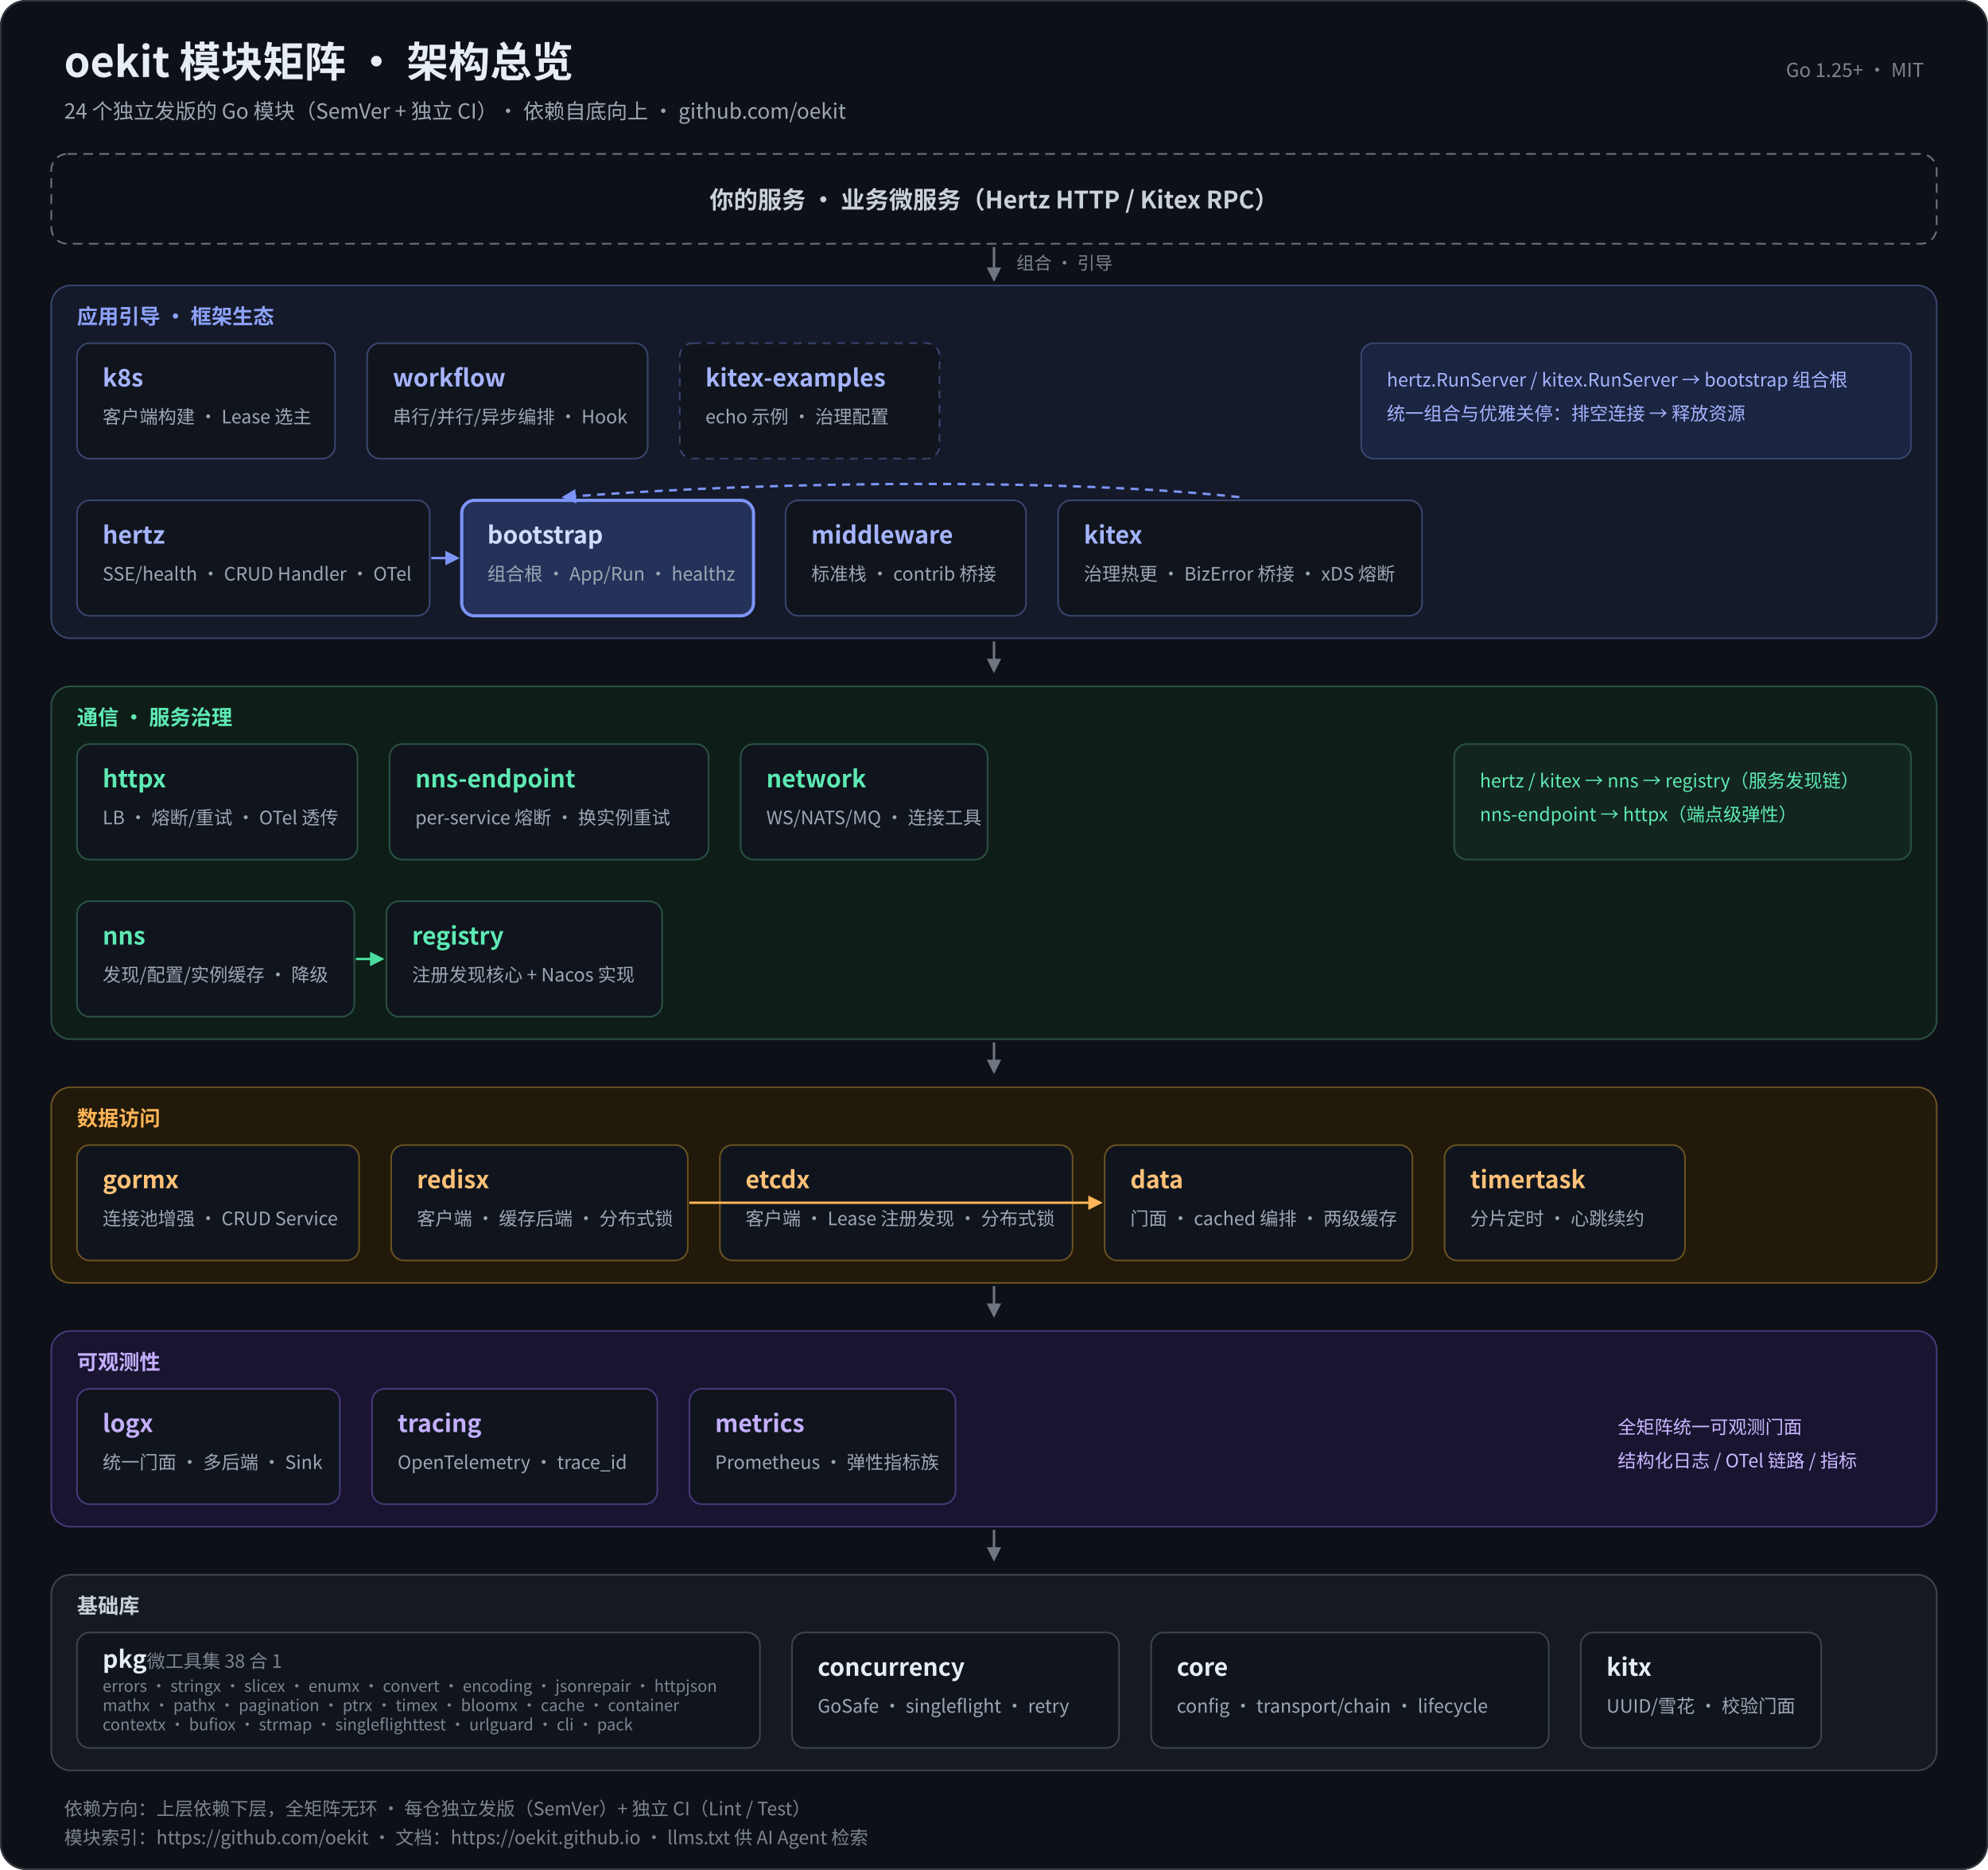
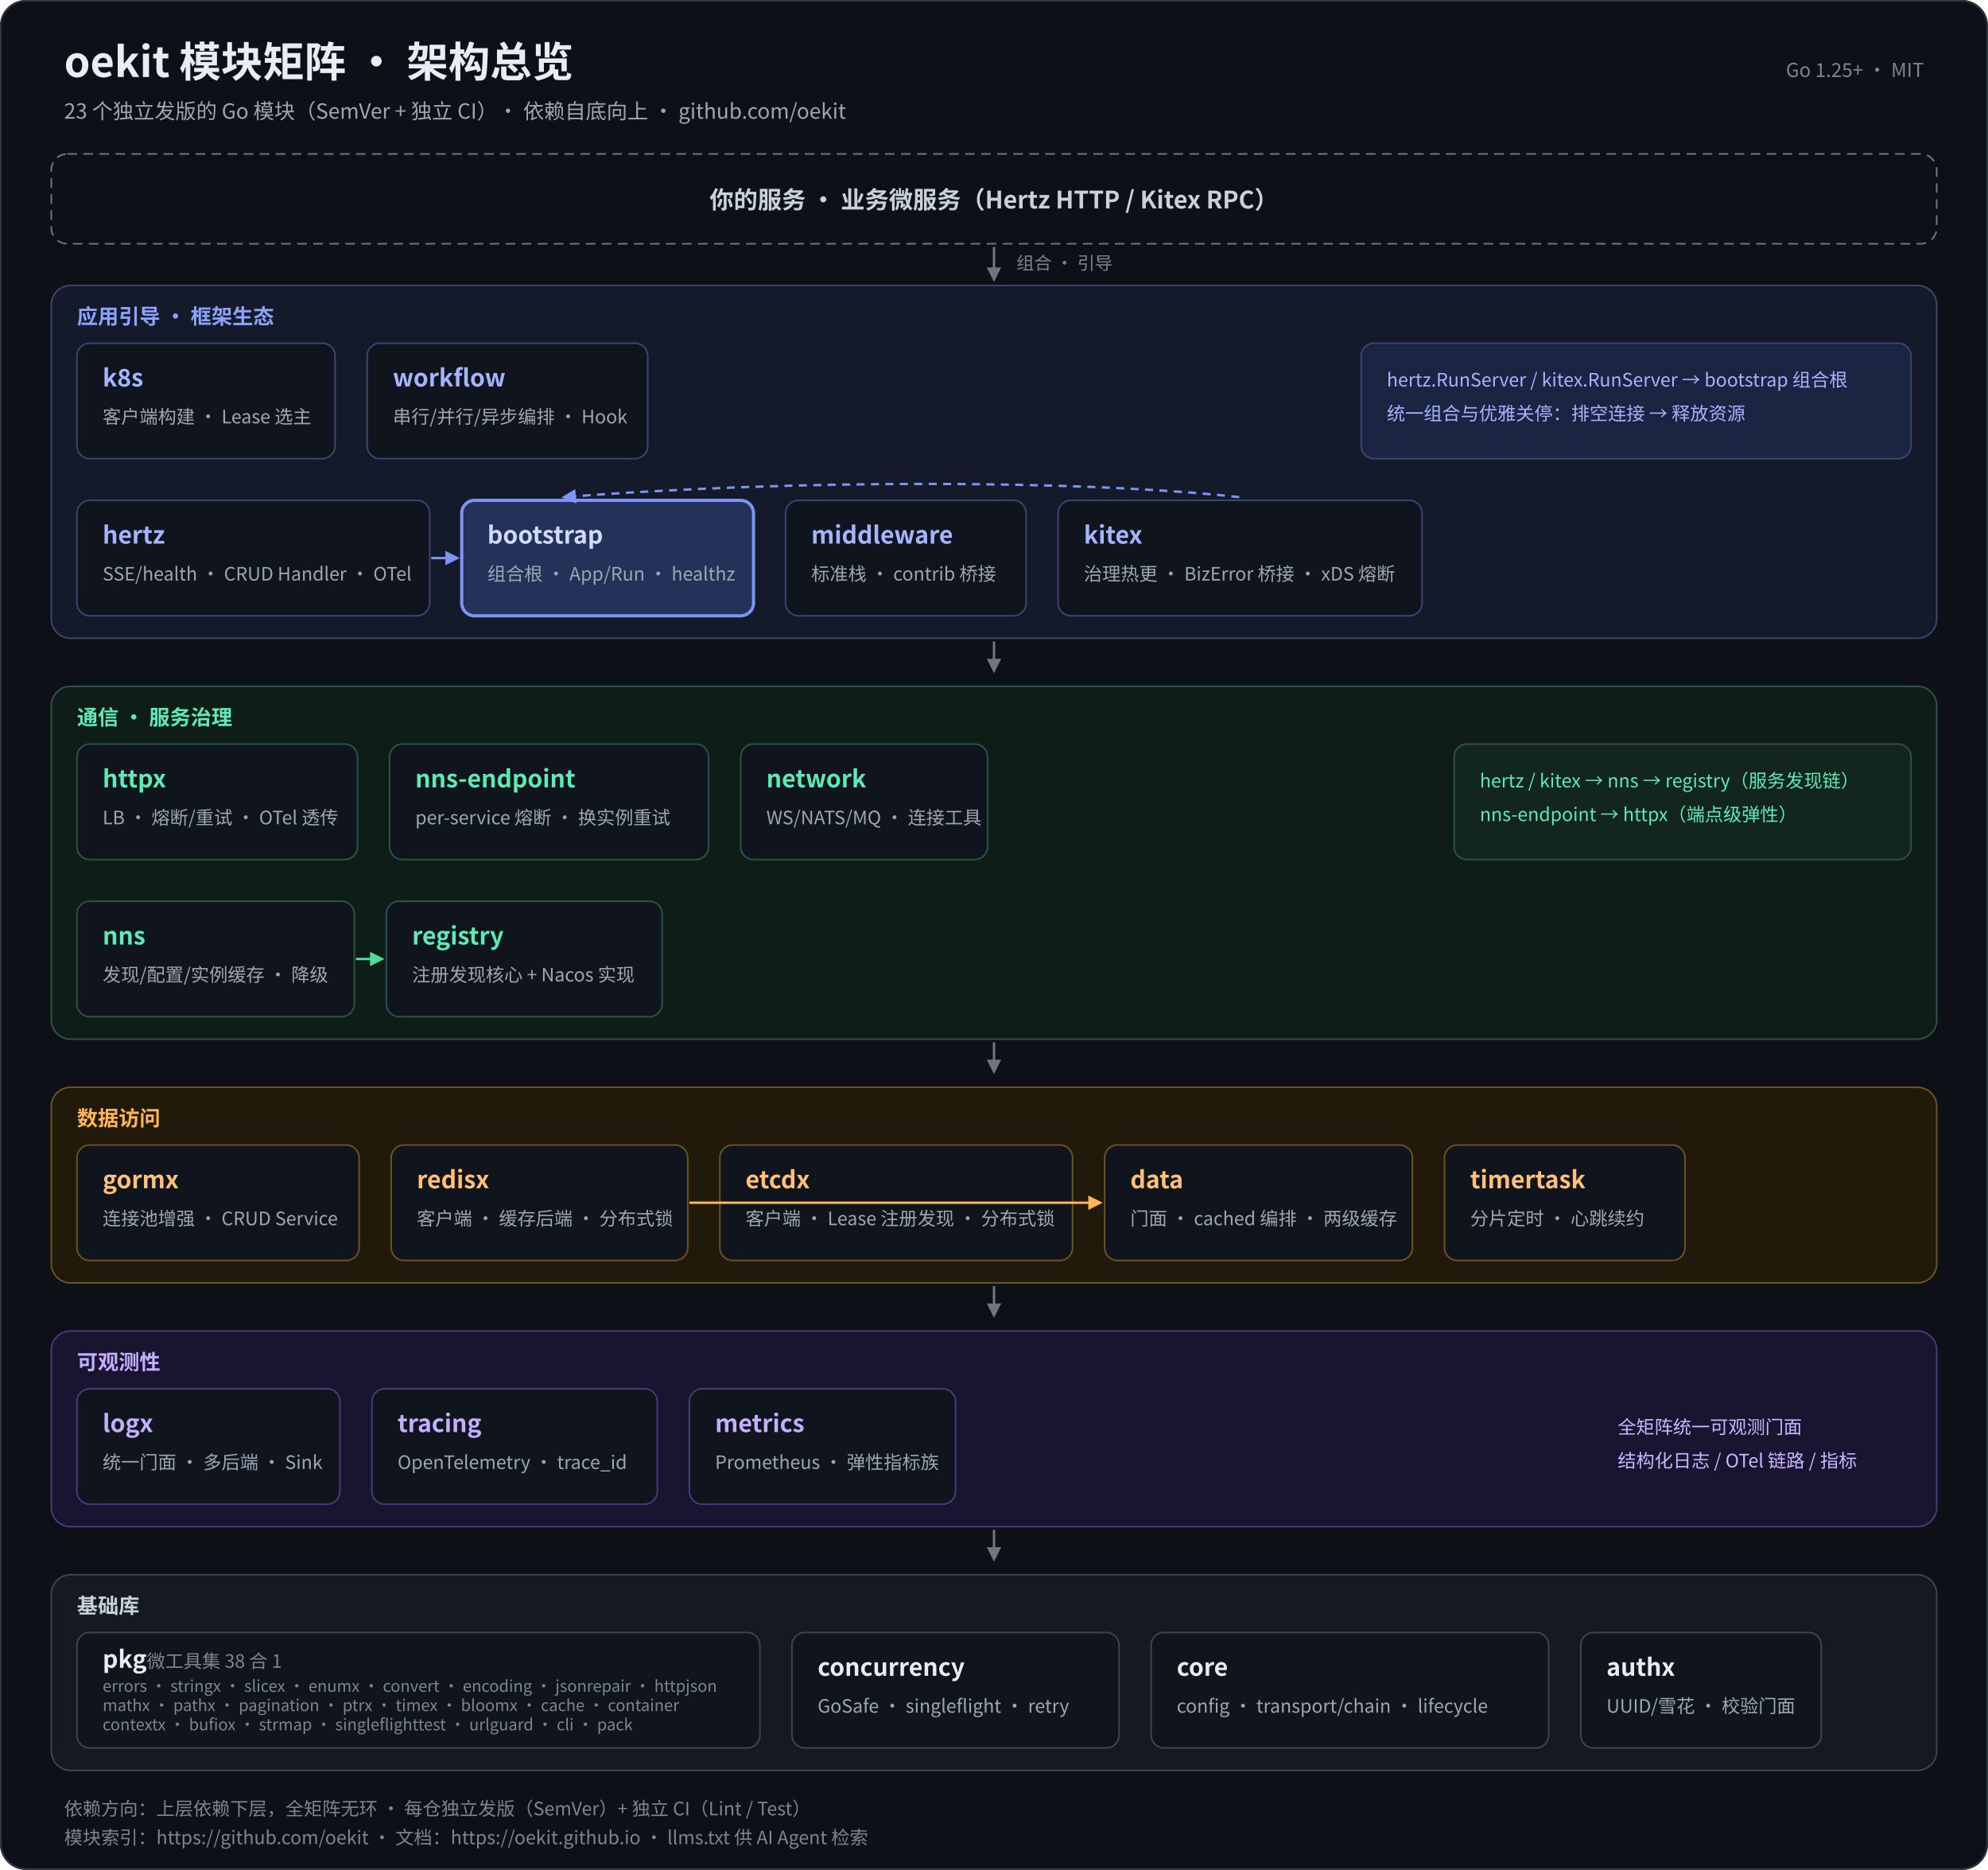
<svg xmlns="http://www.w3.org/2000/svg" width="1240" height="1166.0" viewBox="0 0 1240 1166.0" font-family="-apple-system, BlinkMacSystemFont, 'Segoe UI', 'PingFang SC', 'Hiragino Sans GB', 'Microsoft YaHei', 'Noto Sans CJK SC', sans-serif">
  <defs>
    <marker id="arr-gray" viewBox="0 0 10 10" refX="8" refY="5" markerWidth="6" markerHeight="6" orient="auto-start-reverse">
      <path d="M0 0 L10 5 L0 10 z" fill="#6E7681" />
    </marker>
    <marker id="arr-blue" viewBox="0 0 10 10" refX="8" refY="5" markerWidth="6" markerHeight="6" orient="auto-start-reverse">
      <path d="M0 0 L10 5 L0 10 z" fill="#7D94F7" />
    </marker>
    <marker id="arr-teal" viewBox="0 0 10 10" refX="8" refY="5" markerWidth="6" markerHeight="6" orient="auto-start-reverse">
      <path d="M0 0 L10 5 L0 10 z" fill="#4ADE9E" />
    </marker>
    <marker id="arr-amber" viewBox="0 0 10 10" refX="8" refY="5" markerWidth="6" markerHeight="6" orient="auto-start-reverse">
      <path d="M0 0 L10 5 L0 10 z" fill="#FFB558" />
    </marker>
  </defs>
  <rect x="0" y="0" width="1240" height="1166.0" rx="16" fill="#0D1117" />
  <rect x="0.5" y="0.5" width="1239" height="1165.0" rx="16" fill="none" stroke="#30363D" />
  <text x="40" y="48" font-size="26" font-weight="700" fill="#E6EDF3">oekit 模块矩阵 · 架构总览</text>
-   <text x="40" y="74" font-size="13" fill="#9DA7B3">24 个独立发版的 Go 模块（SemVer + 独立 CI）· 依赖自底向上 · github.com/oekit</text>
+   <text x="40" y="74" font-size="13" fill="#9DA7B3">23 个独立发版的 Go 模块（SemVer + 独立 CI）· 依赖自底向上 · github.com/oekit</text>
  <text x="1200" y="48" font-size="12" fill="#7D8590" text-anchor="end">Go 1.25+ · MIT</text>
  <rect x="32" y="96" width="1176" height="56" rx="10" fill="#0D1117" stroke="#6E7681" stroke-dasharray="6 4" />
  <text x="620" y="130" font-size="15" font-weight="600" fill="#C9D1D9" text-anchor="middle">你的服务 · 业务微服务（Hertz HTTP / Kitex RPC）</text>
  <line x1="620" y1="154" x2="620" y2="174.0" stroke="#6E7681" stroke-width="1.5" marker-end="url(#arr-gray)" />
  <text x="634" y="168" font-size="11" fill="#7D8590">组合 · 引导</text>
  <rect x="32" y="178.0" width="1176" height="220" rx="12" fill="#141A29" stroke="#39466F" />
  <text x="48" y="202.0" font-size="13" font-weight="700" fill="#8DA2FB">应用引导 · 框架生态</text>
  <rect x="48" y="214" width="161" height="72" rx="8" fill="#10151D" stroke="#39466F" />
  <text x="64" y="241" font-size="15" font-weight="600" fill="#A5B4FF">k8s</text>
  <text x="64" y="264" font-size="11.5" fill="#9DA7B3">客户端构建 · Lease 选主</text>
  <rect x="229" y="214" width="175" height="72" rx="8" fill="#10151D" stroke="#39466F" />
  <text x="245" y="241" font-size="15" font-weight="600" fill="#A5B4FF">workflow</text>
  <text x="245" y="264" font-size="11.5" fill="#9DA7B3">串行/并行/异步编排 · Hook</text>
-   <rect x="424" y="214" width="162" height="72" rx="8" fill="#10151D" stroke="#39466F" stroke-dasharray="5 4" />
-   <text x="440" y="241" font-size="15" font-weight="600" fill="#A5B4FF">kitex-examples</text>
-   <text x="440" y="264" font-size="11.5" fill="#9DA7B3">echo 示例 · 治理配置</text>
  <rect x="48" y="312" width="220" height="72" rx="8" fill="#10151D" stroke="#39466F" />
  <text x="64" y="339" font-size="15" font-weight="600" fill="#A5B4FF">hertz</text>
  <text x="64" y="362" font-size="11.5" fill="#9DA7B3">SSE/health · CRUD Handler · OTel</text>
  <rect x="288" y="312" width="182" height="72" rx="8" fill="#24325A" stroke="#7D94F7" stroke-width="2" />
  <text x="304" y="339" font-size="15" font-weight="700" fill="#D2DBFF">bootstrap</text>
  <text x="304" y="362" font-size="11.5" fill="#9DA7B3">组合根 · App/Run · healthz</text>
  <rect x="490" y="312" width="150" height="72" rx="8" fill="#10151D" stroke="#39466F" />
  <text x="506" y="339" font-size="15" font-weight="600" fill="#A5B4FF">middleware</text>
  <text x="506" y="362" font-size="11.5" fill="#9DA7B3">标准栈 · contrib 桥接</text>
  <rect x="660" y="312" width="227" height="72" rx="8" fill="#10151D" stroke="#39466F" />
  <text x="676" y="339" font-size="15" font-weight="600" fill="#A5B4FF">kitex</text>
  <text x="676" y="362" font-size="11.5" fill="#9DA7B3">治理热更 · BizError 桥接 · xDS 熔断</text>
  <rect x="849" y="214" width="343" height="72" rx="8" fill="#1B2440" stroke="#39466F" />
  <text x="865" y="241" font-size="11.5" fill="#A5B4FF">hertz.RunServer / kitex.RunServer → bootstrap 组合根</text>
  <text x="865" y="262" font-size="11.5" fill="#A5B4FF">统一组合与优雅关停：排空连接 → 释放资源</text>
  <line x1="620" y1="400" x2="620" y2="418" stroke="#6E7681" stroke-width="1.5" marker-end="url(#arr-gray)" />
  <rect x="32" y="428.0" width="1176" height="220" rx="12" fill="#0F1D18" stroke="#2B5245" />
  <text x="48" y="452.0" font-size="13" font-weight="700" fill="#5EEAB4">通信 · 服务治理</text>
  <rect x="48" y="464" width="175" height="72" rx="8" fill="#10151D" stroke="#2B5245" />
  <text x="64" y="491" font-size="15" font-weight="600" fill="#5EEAB4">httpx</text>
  <text x="64" y="514" font-size="11.5" fill="#9DA7B3">LB · 熔断/重试 · OTel 透传</text>
  <rect x="243" y="464" width="199" height="72" rx="8" fill="#10151D" stroke="#2B5245" />
  <text x="259" y="491" font-size="15" font-weight="600" fill="#5EEAB4">nns-endpoint</text>
  <text x="259" y="514" font-size="11.5" fill="#9DA7B3">per-service 熔断 · 换实例重试</text>
  <rect x="462" y="464" width="154" height="72" rx="8" fill="#10151D" stroke="#2B5245" />
  <text x="478" y="491" font-size="15" font-weight="600" fill="#5EEAB4">network</text>
  <text x="478" y="514" font-size="11.5" fill="#9DA7B3">WS/NATS/MQ · 连接工具</text>
  <rect x="48" y="562" width="173" height="72" rx="8" fill="#10151D" stroke="#2B5245" />
  <text x="64" y="589" font-size="15" font-weight="600" fill="#5EEAB4">nns</text>
  <text x="64" y="612" font-size="11.5" fill="#9DA7B3">发现/配置/实例缓存 · 降级</text>
  <rect x="241" y="562" width="172" height="72" rx="8" fill="#10151D" stroke="#2B5245" />
  <text x="257" y="589" font-size="15" font-weight="600" fill="#5EEAB4">registry</text>
  <text x="257" y="612" font-size="11.5" fill="#9DA7B3">注册发现核心 + Nacos 实现</text>
  <rect x="907" y="464" width="285" height="72" rx="8" fill="#12251E" stroke="#2B5245" />
  <text x="923" y="491" font-size="11.5" fill="#5EEAB4">hertz / kitex → nns → registry（服务发现链）</text>
  <text x="923" y="512" font-size="11.5" fill="#5EEAB4">nns-endpoint → httpx（端点级弹性）</text>
  <line x1="620" y1="650" x2="620" y2="668" stroke="#6E7681" stroke-width="1.5" marker-end="url(#arr-gray)" />
  <rect x="32" y="678.0" width="1176" height="122" rx="12" fill="#211909" stroke="#6B5222" />
  <text x="48" y="702.0" font-size="13" font-weight="700" fill="#FFB558">数据访问</text>
  <rect x="48" y="714" width="176" height="72" rx="8" fill="#10151D" stroke="#6B5222" />
  <text x="64" y="741" font-size="15" font-weight="600" fill="#FFC178">gormx</text>
  <text x="64" y="764" font-size="11.5" fill="#9DA7B3">连接池增强 · CRUD Service</text>
  <rect x="244" y="714" width="185" height="72" rx="8" fill="#10151D" stroke="#6B5222" />
  <text x="260" y="741" font-size="15" font-weight="600" fill="#FFC178">redisx</text>
  <text x="260" y="764" font-size="11.5" fill="#9DA7B3">客户端 · 缓存后端 · 分布式锁</text>
  <rect x="449" y="714" width="220" height="72" rx="8" fill="#10151D" stroke="#6B5222" />
  <text x="465" y="741" font-size="15" font-weight="600" fill="#FFC178">etcdx</text>
  <text x="465" y="764" font-size="11.5" fill="#9DA7B3">客户端 · Lease 注册发现 · 分布式锁</text>
  <rect x="689" y="714" width="192" height="72" rx="8" fill="#10151D" stroke="#6B5222" />
  <text x="705" y="741" font-size="15" font-weight="600" fill="#FFC178">data</text>
  <text x="705" y="764" font-size="11.5" fill="#9DA7B3">门面 · cached 编排 · 两级缓存</text>
  <rect x="901" y="714" width="150" height="72" rx="8" fill="#10151D" stroke="#6B5222" />
  <text x="917" y="741" font-size="15" font-weight="600" fill="#FFC178">timertask</text>
  <text x="917" y="764" font-size="11.5" fill="#9DA7B3">分片定时 · 心跳续约</text>
  <line x1="620" y1="802" x2="620" y2="820" stroke="#6E7681" stroke-width="1.5" marker-end="url(#arr-gray)" />
  <rect x="32" y="830.0" width="1176" height="122" rx="12" fill="#191430" stroke="#463A7A" />
  <text x="48" y="854.0" font-size="13" font-weight="700" fill="#C4AFFF">可观测性</text>
  <rect x="48" y="866" width="164" height="72" rx="8" fill="#10151D" stroke="#463A7A" />
  <text x="64" y="893" font-size="15" font-weight="600" fill="#C4AFFF">logx</text>
  <text x="64" y="916" font-size="11.5" fill="#9DA7B3">统一门面 · 多后端 · Sink</text>
  <rect x="232" y="866" width="178" height="72" rx="8" fill="#10151D" stroke="#463A7A" />
  <text x="248" y="893" font-size="15" font-weight="600" fill="#C4AFFF">tracing</text>
  <text x="248" y="916" font-size="11.5" fill="#9DA7B3">OpenTelemetry · trace_id</text>
  <rect x="430" y="866" width="166" height="72" rx="8" fill="#10151D" stroke="#463A7A" />
  <text x="446" y="893" font-size="15" font-weight="600" fill="#C4AFFF">metrics</text>
  <text x="446" y="916" font-size="11.5" fill="#9DA7B3">Prometheus · 弹性指标族</text>
  <text x="1009" y="894" font-size="11.5" fill="#C9B8FF">全矩阵统一可观测门面</text>
  <text x="1009" y="915" font-size="11.5" fill="#C9B8FF">结构化日志 / OTel 链路 / 指标</text>
  <line x1="620" y1="954" x2="620" y2="972" stroke="#6E7681" stroke-width="1.5" marker-end="url(#arr-gray)" />
  <rect x="32" y="982.0" width="1176" height="122" rx="12" fill="#151A20" stroke="#3D444D" />
  <text x="48" y="1006.0" font-size="13" font-weight="700" fill="#C9D1D9">基础库</text>
  <rect x="48" y="1018" width="426" height="72" rx="8" fill="#10151D" stroke="#3D444D" />
  <text x="64" y="1040" font-size="15" font-weight="600" fill="#E6EDF3">pkg<tspan font-size="11.5" font-weight="400" fill="#7D8590"> 微工具集 38 合 1</tspan>
  </text>
  <text x="64" y="1055" font-size="10" fill="#7D8590">errors · stringx · slicex · enumx · convert · encoding · jsonrepair · httpjson</text>
  <text x="64" y="1067" font-size="10" fill="#7D8590">mathx · pathx · pagination · ptrx · timex · bloomx · cache · container</text>
  <text x="64" y="1079" font-size="10" fill="#7D8590">contextx · bufiox · strmap · singleflighttest · urlguard · cli · pack</text>
  <rect x="494" y="1018" width="204" height="72" rx="8" fill="#10151D" stroke="#3D444D" />
  <text x="510" y="1045" font-size="15" font-weight="600" fill="#E6EDF3">concurrency</text>
  <text x="510" y="1068" font-size="11.5" fill="#9DA7B3">GoSafe · singleflight · retry</text>
  <rect x="718" y="1018" width="248" height="72" rx="8" fill="#10151D" stroke="#3D444D" />
  <text x="734" y="1045" font-size="15" font-weight="600" fill="#E6EDF3">core</text>
  <text x="734" y="1068" font-size="11.5" fill="#9DA7B3">config · transport/chain · lifecycle</text>
  <rect x="986" y="1018" width="150" height="72" rx="8" fill="#10151D" stroke="#3D444D" />
-   <text x="1002" y="1045" font-size="15" font-weight="600" fill="#E6EDF3">kitx</text>
+   <text x="1002" y="1045" font-size="15" font-weight="600" fill="#E6EDF3">authx</text>
  <text x="1002" y="1068" font-size="11.5" fill="#9DA7B3">UUID/雪花 · 校验门面</text>
  <line x1="269" y1="348" x2="285" y2="348" stroke="#7D94F7" stroke-width="1.5" marker-end="url(#arr-blue)" />
  <path d="M 773 310 C 673 299, 492 299, 352 310" fill="none" stroke="#7D94F7" stroke-width="1.5" stroke-dasharray="5 4" marker-end="url(#arr-blue)" />
  <line x1="222" y1="598" x2="238" y2="598" stroke="#4ADE9E" stroke-width="1.5" marker-end="url(#arr-teal)" />
  <line x1="430" y1="750" x2="686" y2="750" stroke="#FFB558" stroke-width="1.5" marker-end="url(#arr-amber)" />
  <text x="40" y="1132" font-size="11.5" fill="#7D8590">依赖方向：上层依赖下层，全矩阵无环 · 每仓独立发版（SemVer）+ 独立 CI（Lint / Test）</text>
  <text x="40" y="1150" font-size="11.5" fill="#7D8590">模块索引：https://github.com/oekit · 文档：https://oekit.github.io · llms.txt 供 AI Agent 检索</text>
</svg>
